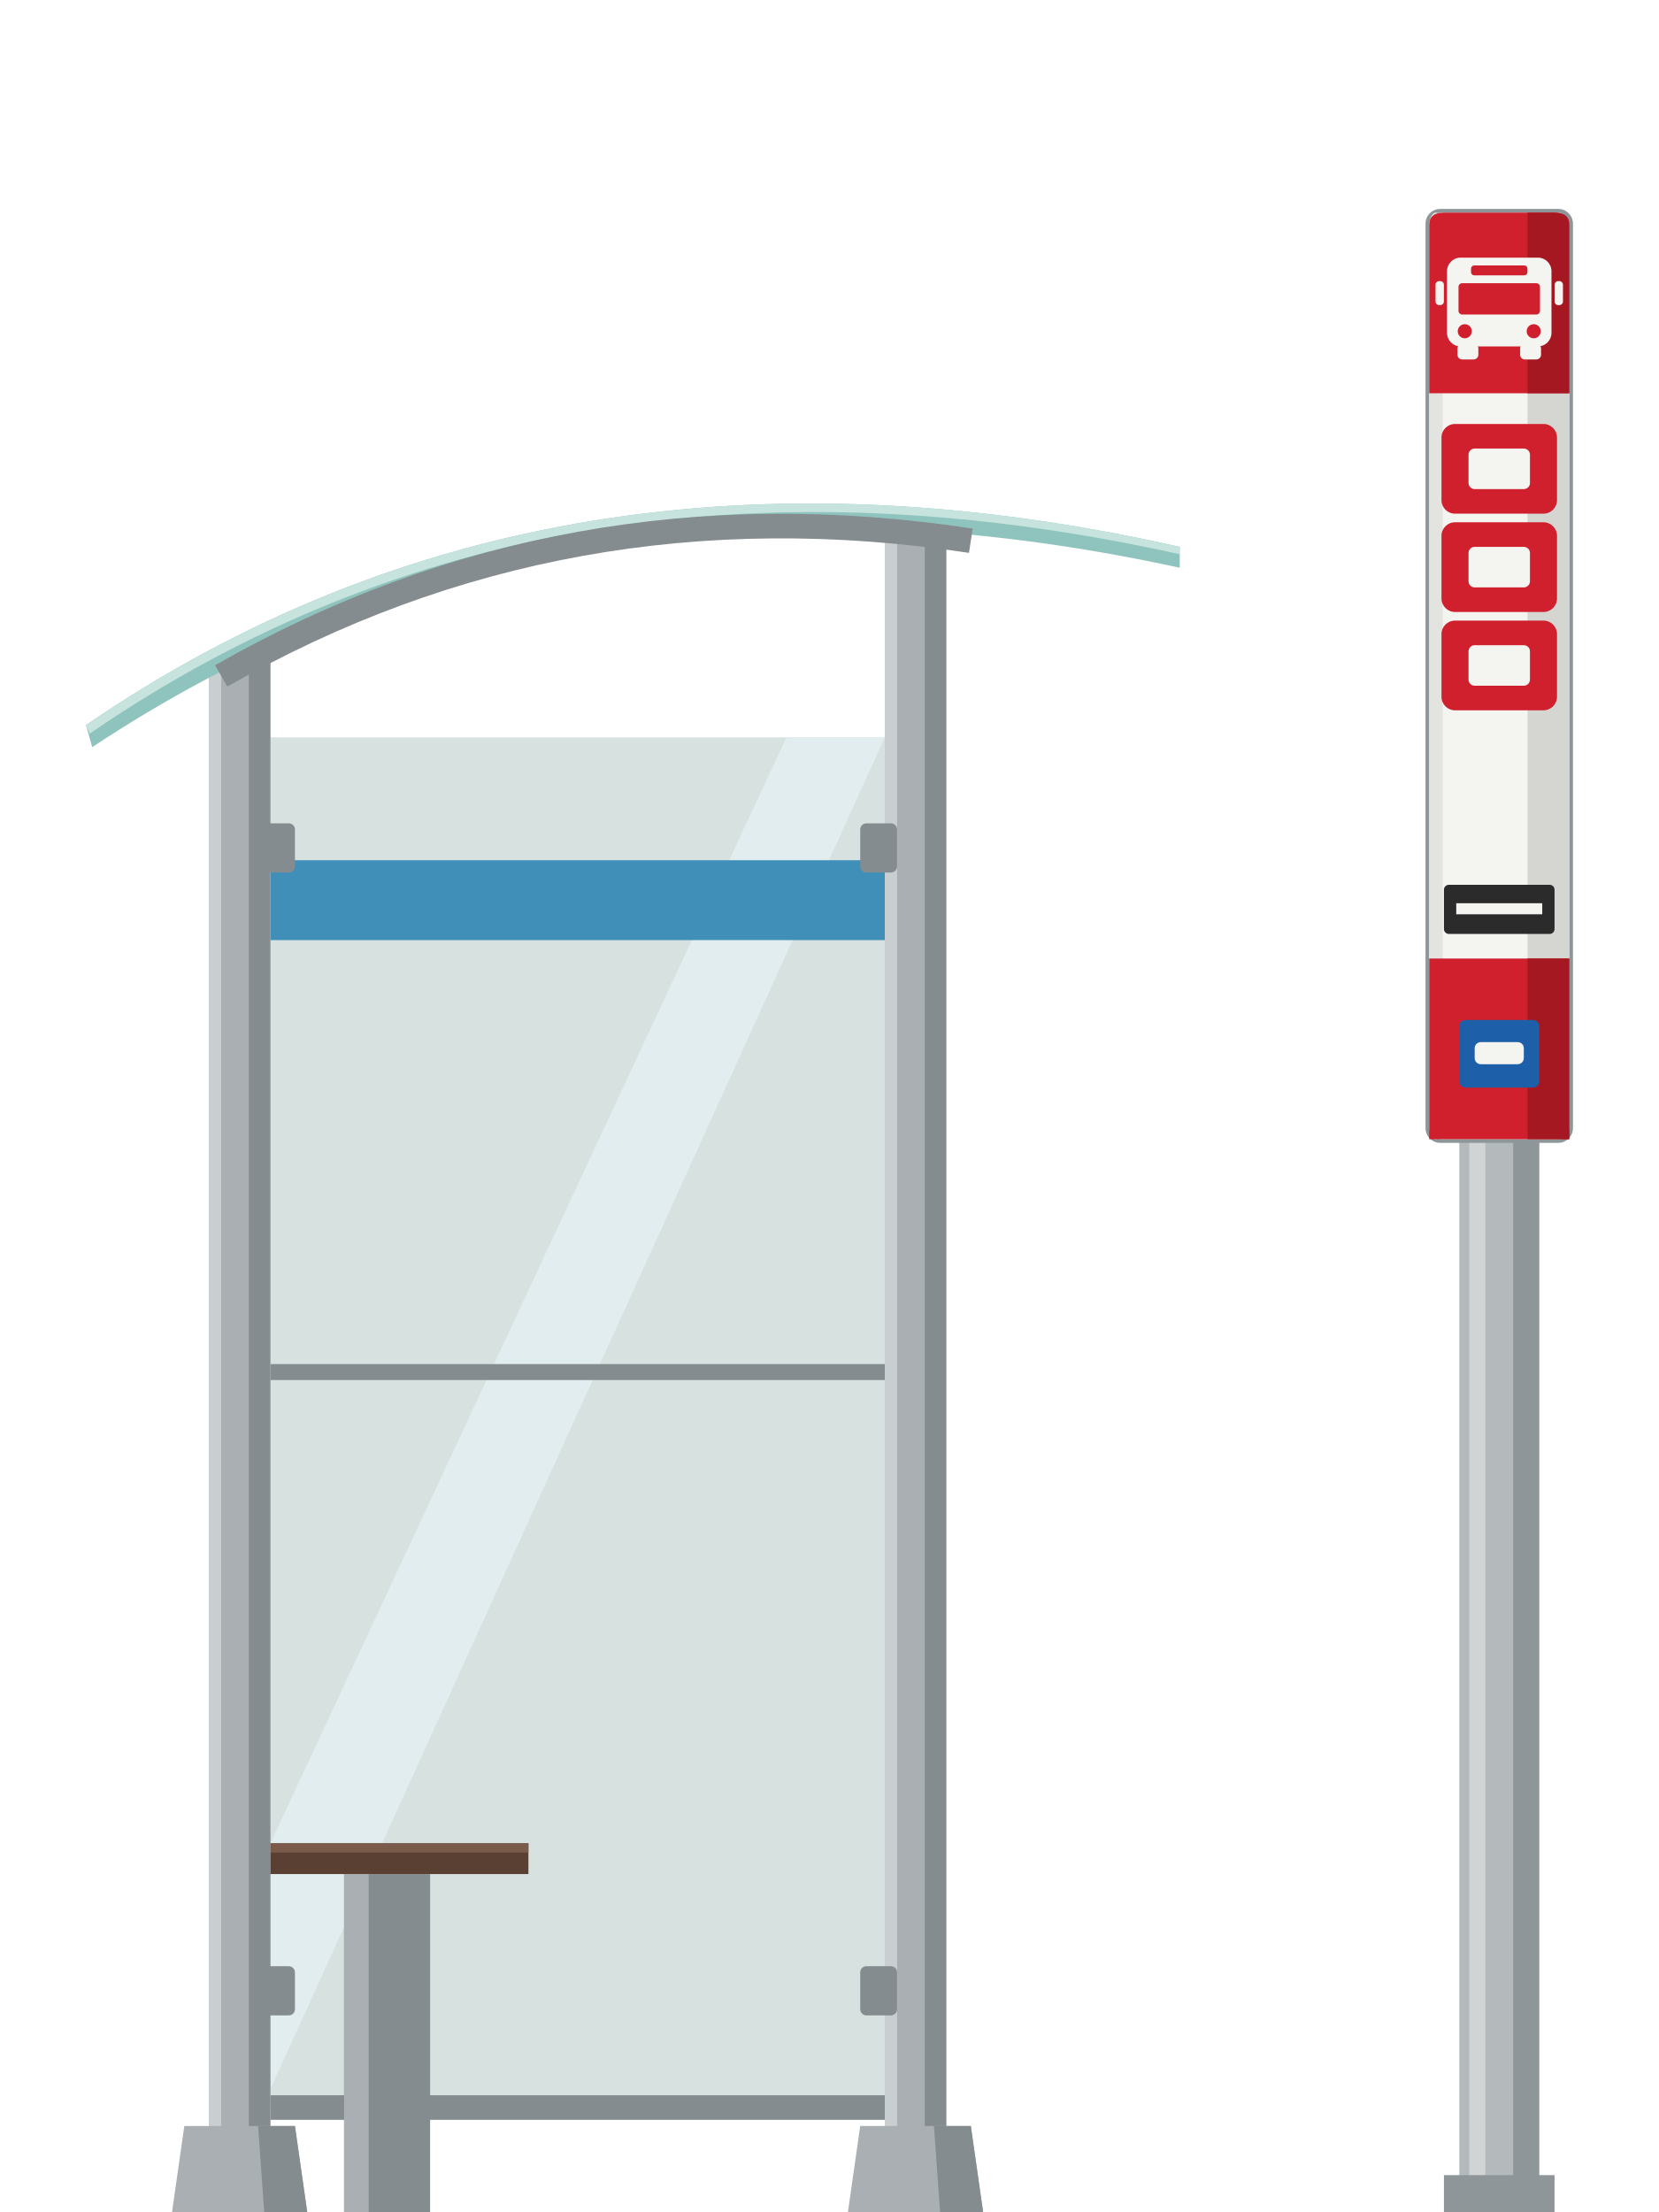
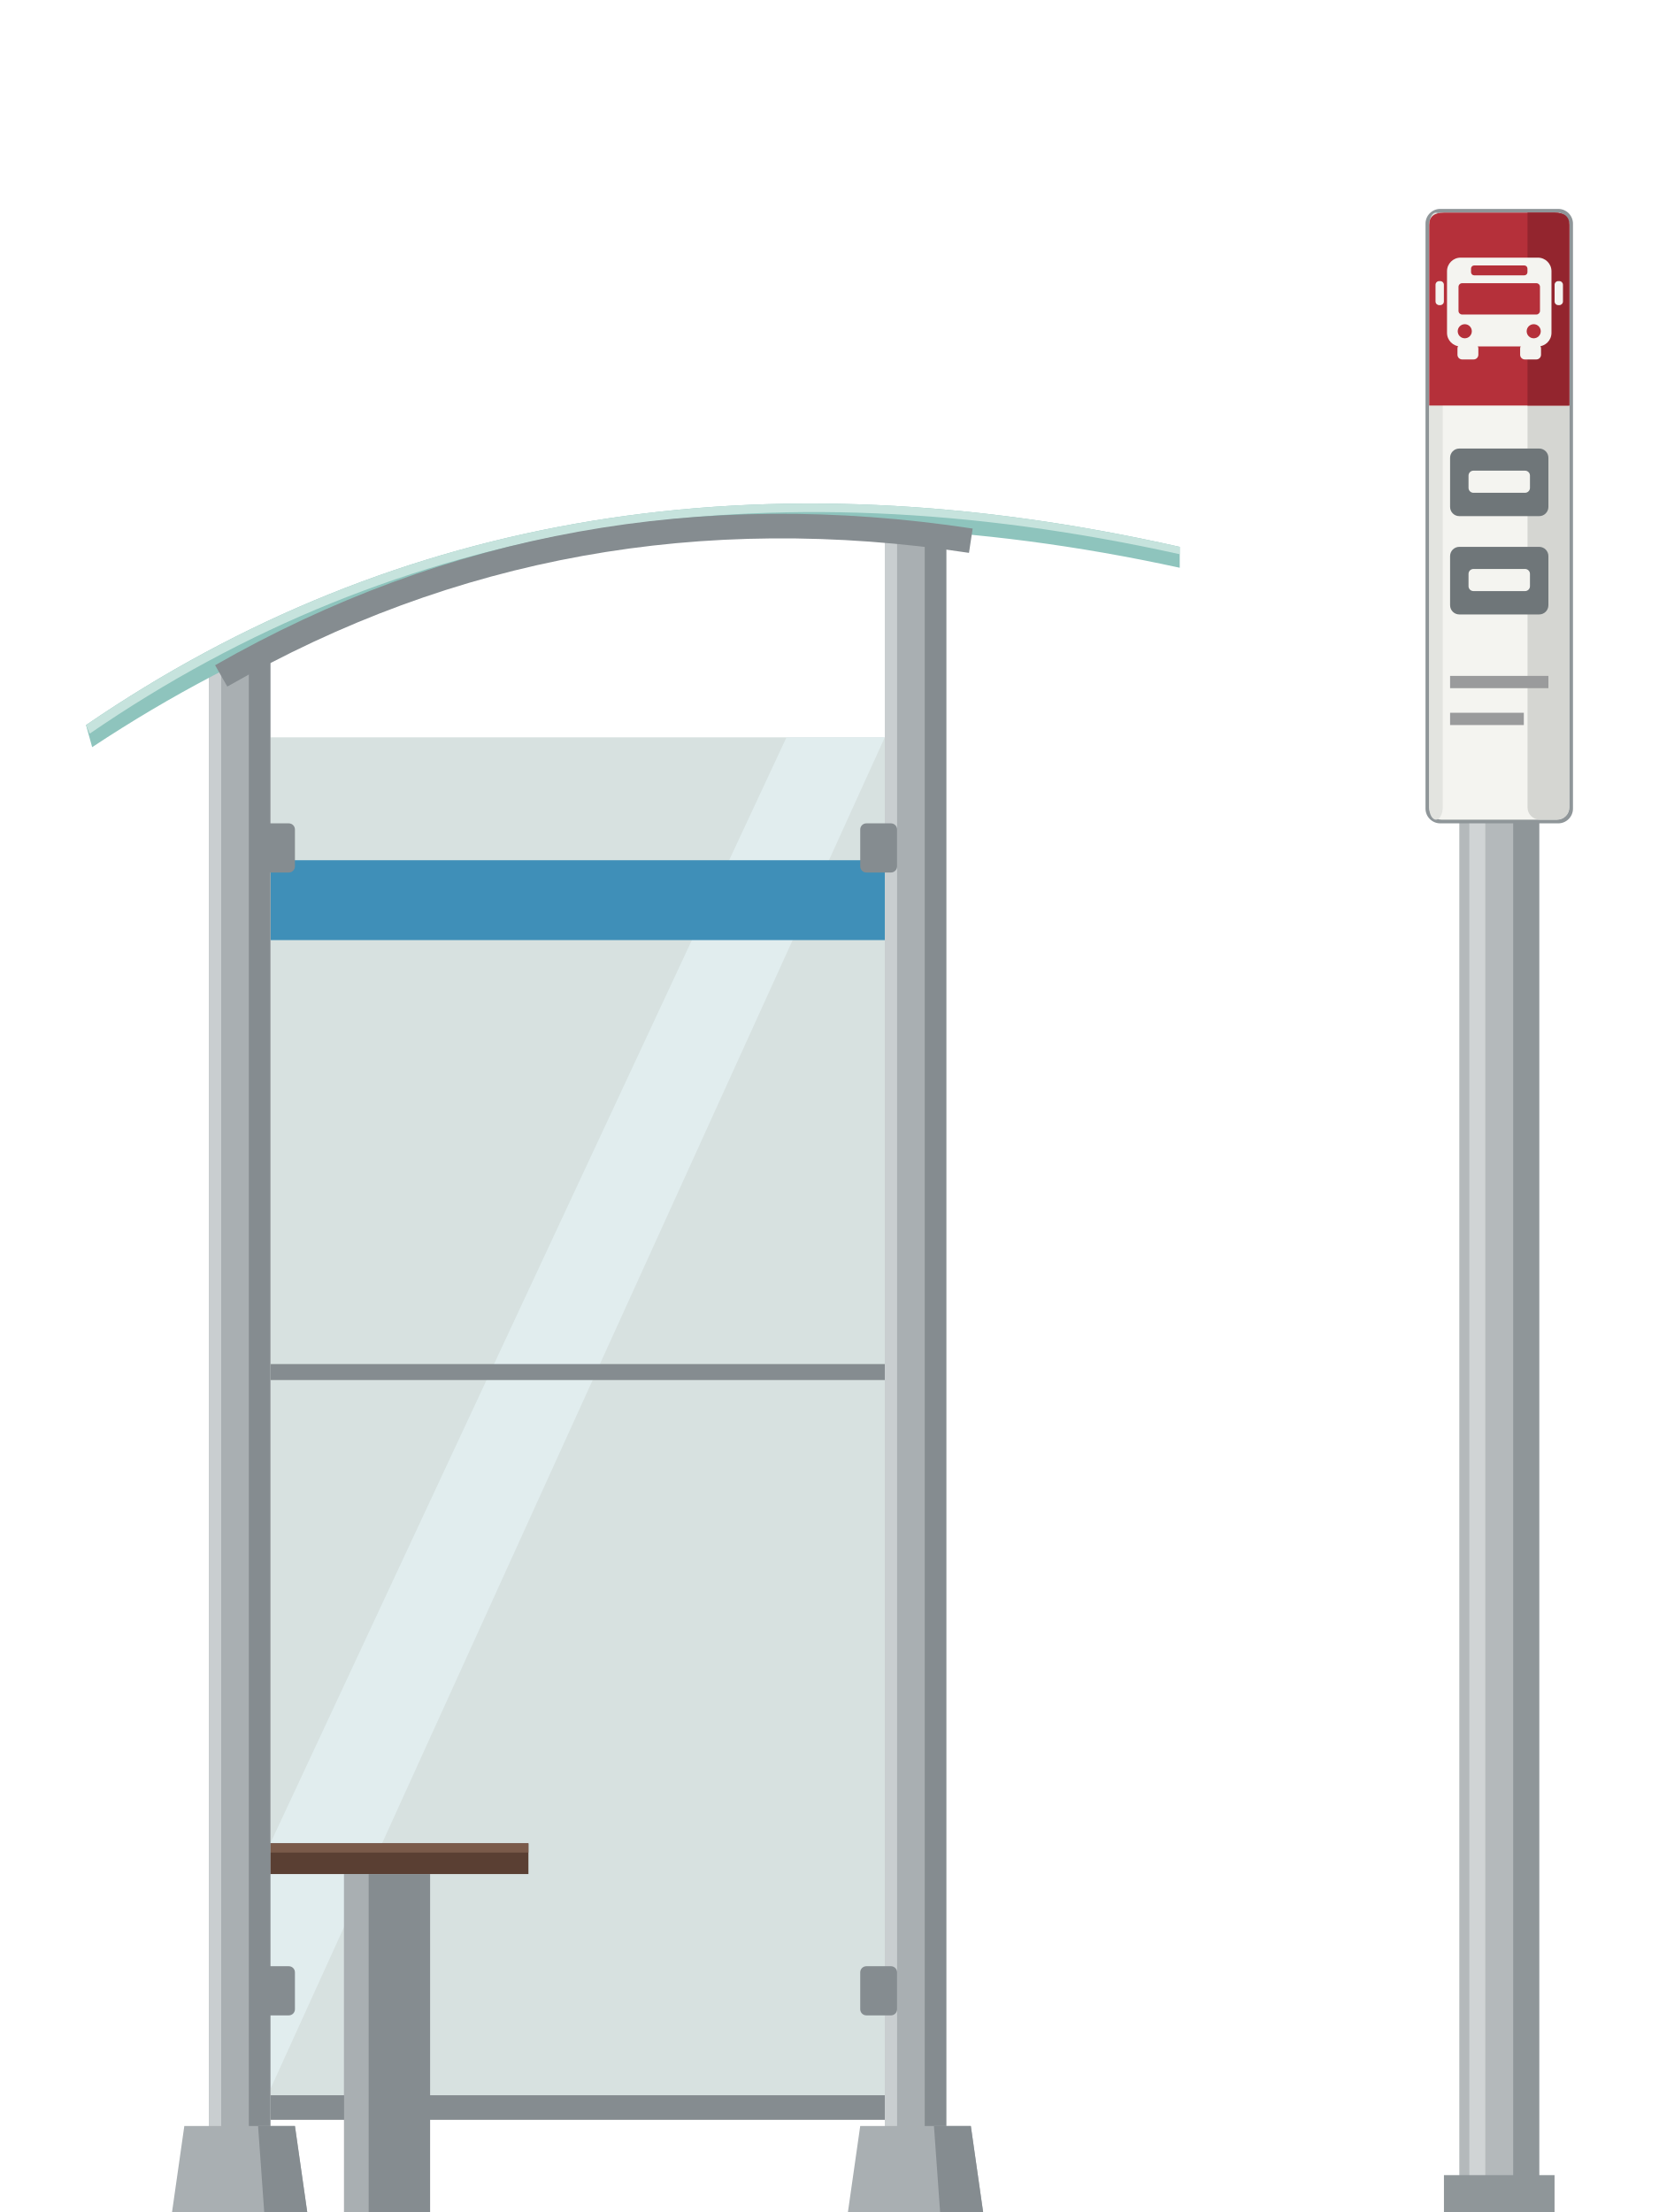
<svg xmlns="http://www.w3.org/2000/svg" viewBox="0 0 270 360">
  <rect x="44" y="120" width="100" height="224" fill="#d7e1e0" />
  <rect x="44" y="341" width="100" height="4" fill="#858c90" />
  <path d="M44 300 L128 120 H144 L44 340 Z" fill="#e1edee" />
  <rect x="44" y="140" width="100" height="13" fill="#3f8fb8" />
  <rect x="44" y="222" width="100" height="2.6" fill="#858c90" />
  <rect x="40" y="300" width="46" height="5" fill="#5a3f33" />
  <rect x="40" y="300" width="46" height="1.5" fill="#7a5a4a" />
  <rect x="56" y="305" width="14" height="55" fill="#858c90" />
  <rect x="56" y="305" width="4" height="55" fill="#a9afb2" />
  <rect x="34" y="106" width="10" height="254" fill="#a9afb2" />
  <rect x="40.5" y="106" width="3.5" height="254" fill="#858c90" />
  <rect x="34" y="106" width="2" height="254" fill="#c9ced0" />
  <rect x="144" y="85" width="10" height="275" fill="#a9afb2" />
  <rect x="150.5" y="85" width="3.5" height="275" fill="#858c90" />
  <rect x="144" y="85" width="2" height="275" fill="#c9ced0" />
  <rect x="42" y="134" width="6" height="8" rx="1" fill="#858c90" />
  <rect x="140" y="134" width="6" height="8" rx="1" fill="#858c90" />
  <rect x="42" y="320" width="6" height="8" rx="1" fill="#858c90" />
  <rect x="140" y="320" width="6" height="8" rx="1" fill="#858c90" />
  <path d="M30 346 H48 L50 360 H28 Z" fill="#a9afb2" />
  <path d="M42 346 H48 L50 360 H43 Z" fill="#858c90" />
  <path d="M140 346 H158 L160 360 H138 Z" fill="#a9afb2" />
  <path d="M152 346 H158 L160 360 H153 Z" fill="#858c90" />
  <path d="M14 118 Q90 66 192 89 L192 92.4 Q92 70.6 15 121.6 Z" fill="#8ec4bd" />
  <path d="M14 118 Q90 66 192 89 V90.2 Q90 67.6 14.6 119.4 Z" fill="#c6e3dd" />
  <path d="M36 110 Q92 78 158 88" stroke="#858c90" stroke-width="4" fill="none" stroke-linecap="butt" stroke-linejoin="round" />
  <g transform="translate(219 20)">
    <rect x="18.5" y="100" width="13" height="240" rx="2" fill="#b4b9bb" />
    <rect x="27.27" y="100" width="4.23" height="240" rx="1" fill="#8f9699" />
    <rect x="20.13" y="100" width="2.6" height="240" fill="#d0d4d5" />
-     <rect x="13" y="14" width="24" height="152" rx="2.4" fill="#8f9699" />
-     <rect x="13.6" y="14.6" width="22.8" height="150.8" rx="2" fill="#f4f4f0" />
-     <rect x="29.6" y="14.6" width="6.8" height="150.8" rx="2" fill="#d5d6d2" />
-     <rect x="13.6" y="14.6" width="2.2" height="150.8" rx="2" fill="#e3e4e0" />
-     <path d="M13.6 44 V16.6 Q13.6 14.6 16 14.6 H34 Q36.4 14.6 36.4 16.6 V44 Z" fill="#d0202e" />
-     <path d="M29.6 14.6 H34 Q36.4 14.6 36.4 16.6 V44 H29.6 Z" fill="#a51822" />
-     <path d="M13.6 136 H36.4 V165.4 H13.6 Z" fill="#d0202e" />
-     <path d="M29.6 136 H36.4 V165.4 H29.6 Z" fill="#a51822" />
+     <rect x="13" y="14" width="24" height="100" rx="2.4" fill="#8f9699" />
+     <rect x="13.6" y="14.6" width="22.8" height="98.8" rx="2" fill="#f4f4f0" />
+     <rect x="29.6" y="14.6" width="6.8" height="98.8" rx="2" fill="#d5d6d2" />
+     <rect x="13.6" y="14.6" width="2.2" height="98.8" rx="2" fill="#e3e4e0" />
+     <path d="M13.6 46 V16.6 Q13.6 14.6 16 14.6 H34 Q36.4 14.6 36.4 16.6 V46 Z" fill="#b5303a" />
+     <path d="M29.6 14.6 H34 Q36.4 14.6 36.4 16.6 V46 H29.6 Z" fill="#93252e" />
    <rect x="16.5" y="21.93" width="17" height="14.45" rx="2.21" fill="#f4f4f0" />
-     <rect x="18.37" y="26.09" width="13.26" height="5.1" rx="0.595" fill="#d0202e" />
-     <rect x="20.41" y="23.2" width="9.18" height="1.61" rx="0.51" fill="#d0202e" />
-     <circle cx="19.39" cy="33.91" r="1.147" fill="#d0202e" />
-     <circle cx="30.61" cy="33.91" r="1.147" fill="#d0202e" />
+     <rect x="18.37" y="26.09" width="13.26" height="5.1" rx="0.595" fill="#b5303a" />
+     <rect x="20.41" y="23.2" width="9.18" height="1.61" rx="0.51" fill="#b5303a" />
+     <circle cx="19.39" cy="33.91" r="1.147" fill="#b5303a" />
+     <circle cx="30.61" cy="33.91" r="1.147" fill="#b5303a" />
    <rect x="18.2" y="35.95" width="3.4" height="2.55" rx="0.765" fill="#f4f4f0" />
    <rect x="28.4" y="35.95" width="3.4" height="2.55" rx="0.765" fill="#f4f4f0" />
    <rect x="14.63" y="25.75" width="1.36" height="3.91" rx="0.595" fill="#f4f4f0" />
    <rect x="34.01" y="25.75" width="1.36" height="3.91" rx="0.595" fill="#f4f4f0" />
-     <rect x="15.6" y="49" width="18.8" height="14.6" rx="2.2" fill="#d0202e" />
-     <rect x="20" y="53" width="10" height="6.6" rx="1" fill="#f4f4f0" />
-     <rect x="15.6" y="65" width="18.8" height="14.6" rx="2.2" fill="#d0202e" />
-     <rect x="20" y="69" width="10" height="6.6" rx="1" fill="#f4f4f0" />
-     <rect x="15.6" y="81" width="18.8" height="14.6" rx="2.2" fill="#d0202e" />
-     <rect x="20" y="85" width="10" height="6.6" rx="1" fill="#f4f4f0" />
-     <rect x="16" y="124" width="18" height="8" rx="0.8" fill="#2a2b2a" />
-     <rect x="18" y="127" width="14" height="1.8" fill="#f4f4f0" />
-     <rect x="18.5" y="146" width="13" height="11" rx="1" fill="#1d5fa8" />
-     <rect x="21" y="149.6" width="8" height="3.6" rx="1" fill="#f4f4f0" />
+     <rect x="17" y="53" width="16" height="11" rx="1.5" fill="#6f7679" />
+     <rect x="20" y="56.6" width="10" height="3.6" rx="0.8" fill="#f4f4f0" />
+     <rect x="17" y="69" width="16" height="11" rx="1.5" fill="#6f7679" />
+     <rect x="20" y="72.6" width="10" height="3.6" rx="0.8" fill="#f4f4f0" />
+     <rect x="17" y="90" width="16" height="2" fill="#9a9b9c" />
+     <rect x="17" y="96" width="12" height="2" fill="#9a9b9c" />
    <rect x="16" y="334" width="18" height="6" fill="#8f9699" />
  </g>
</svg>
